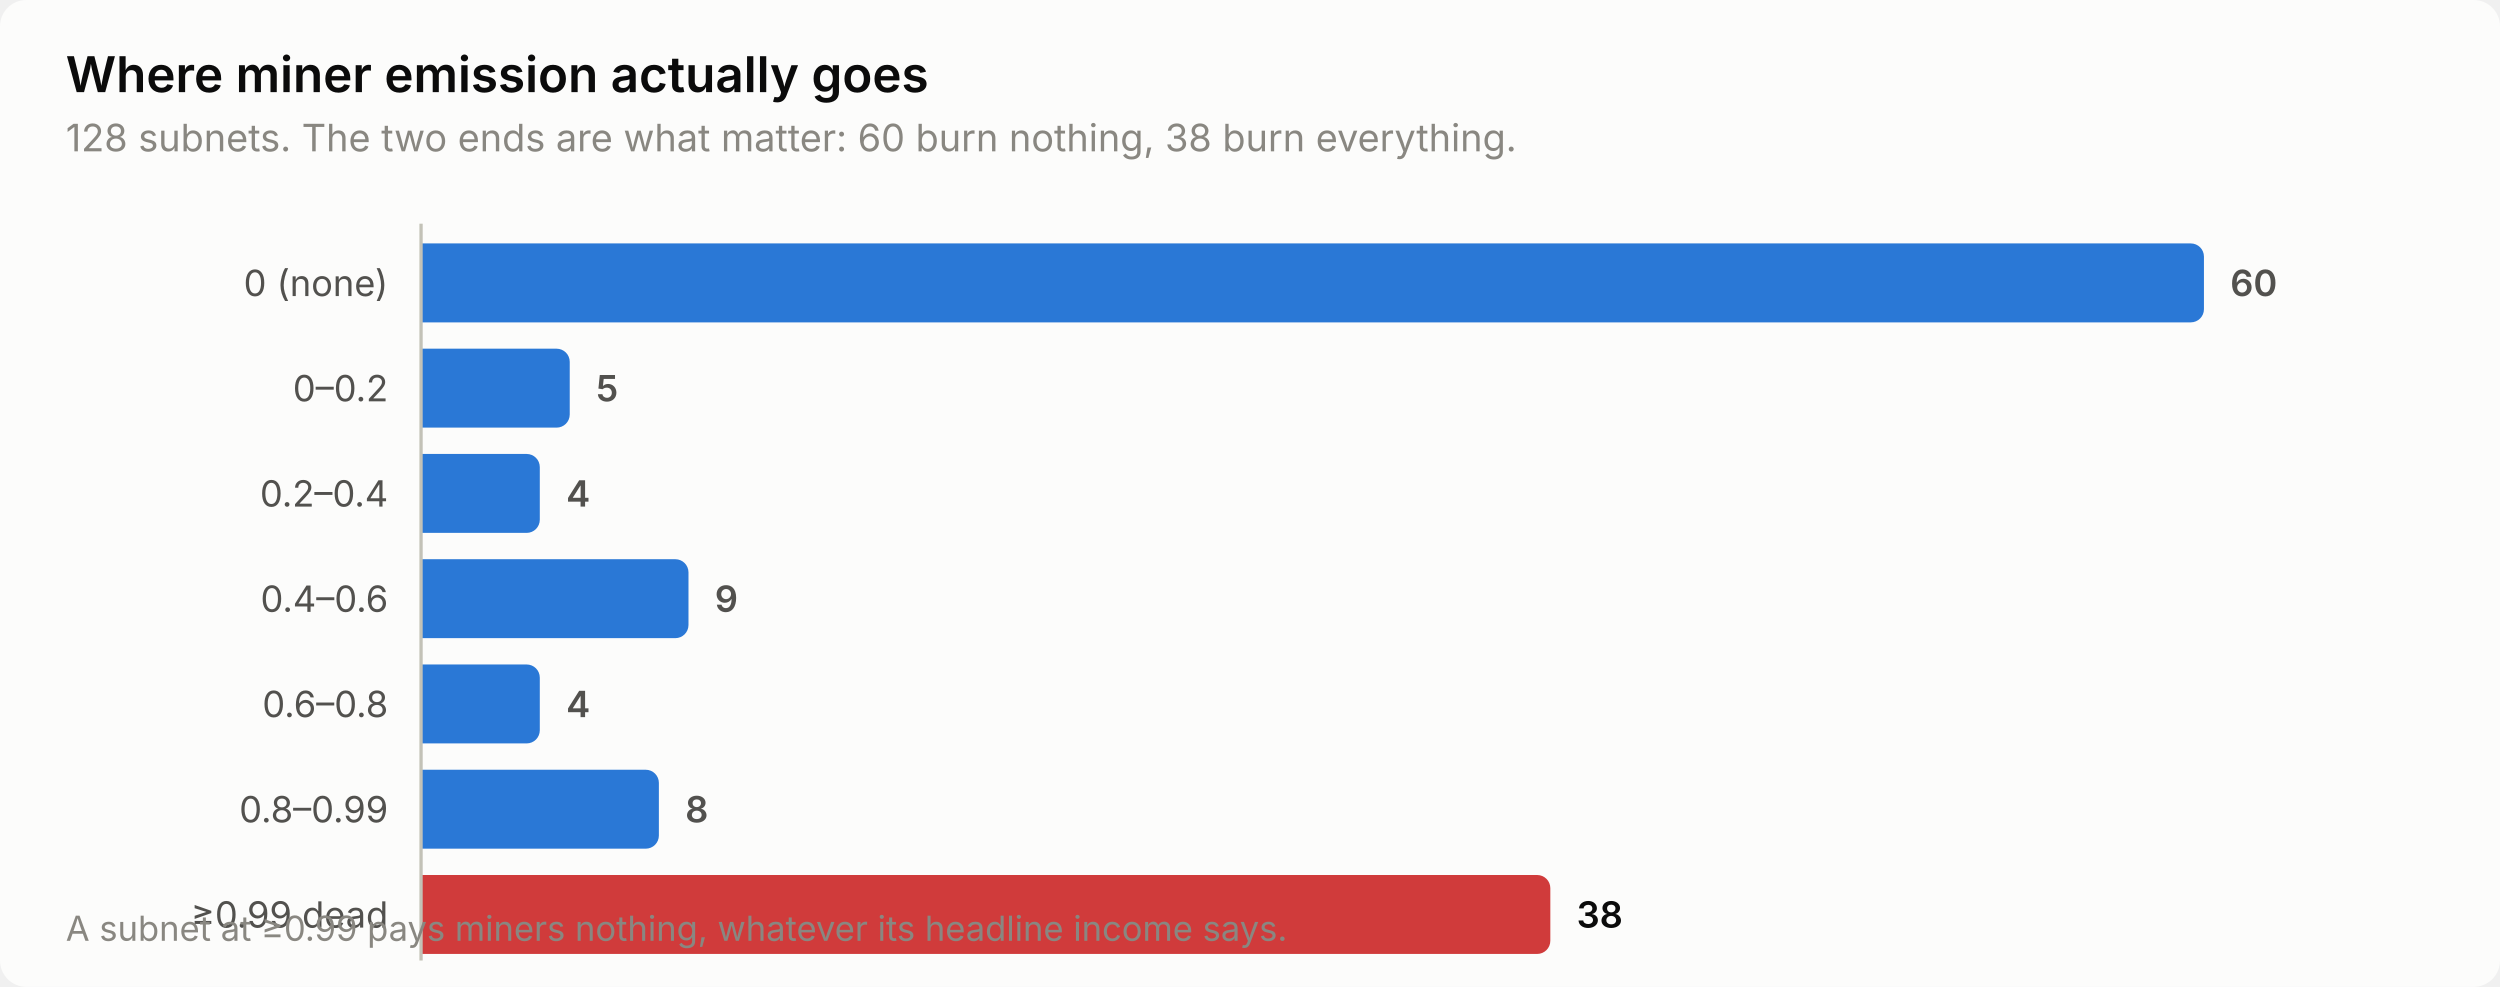
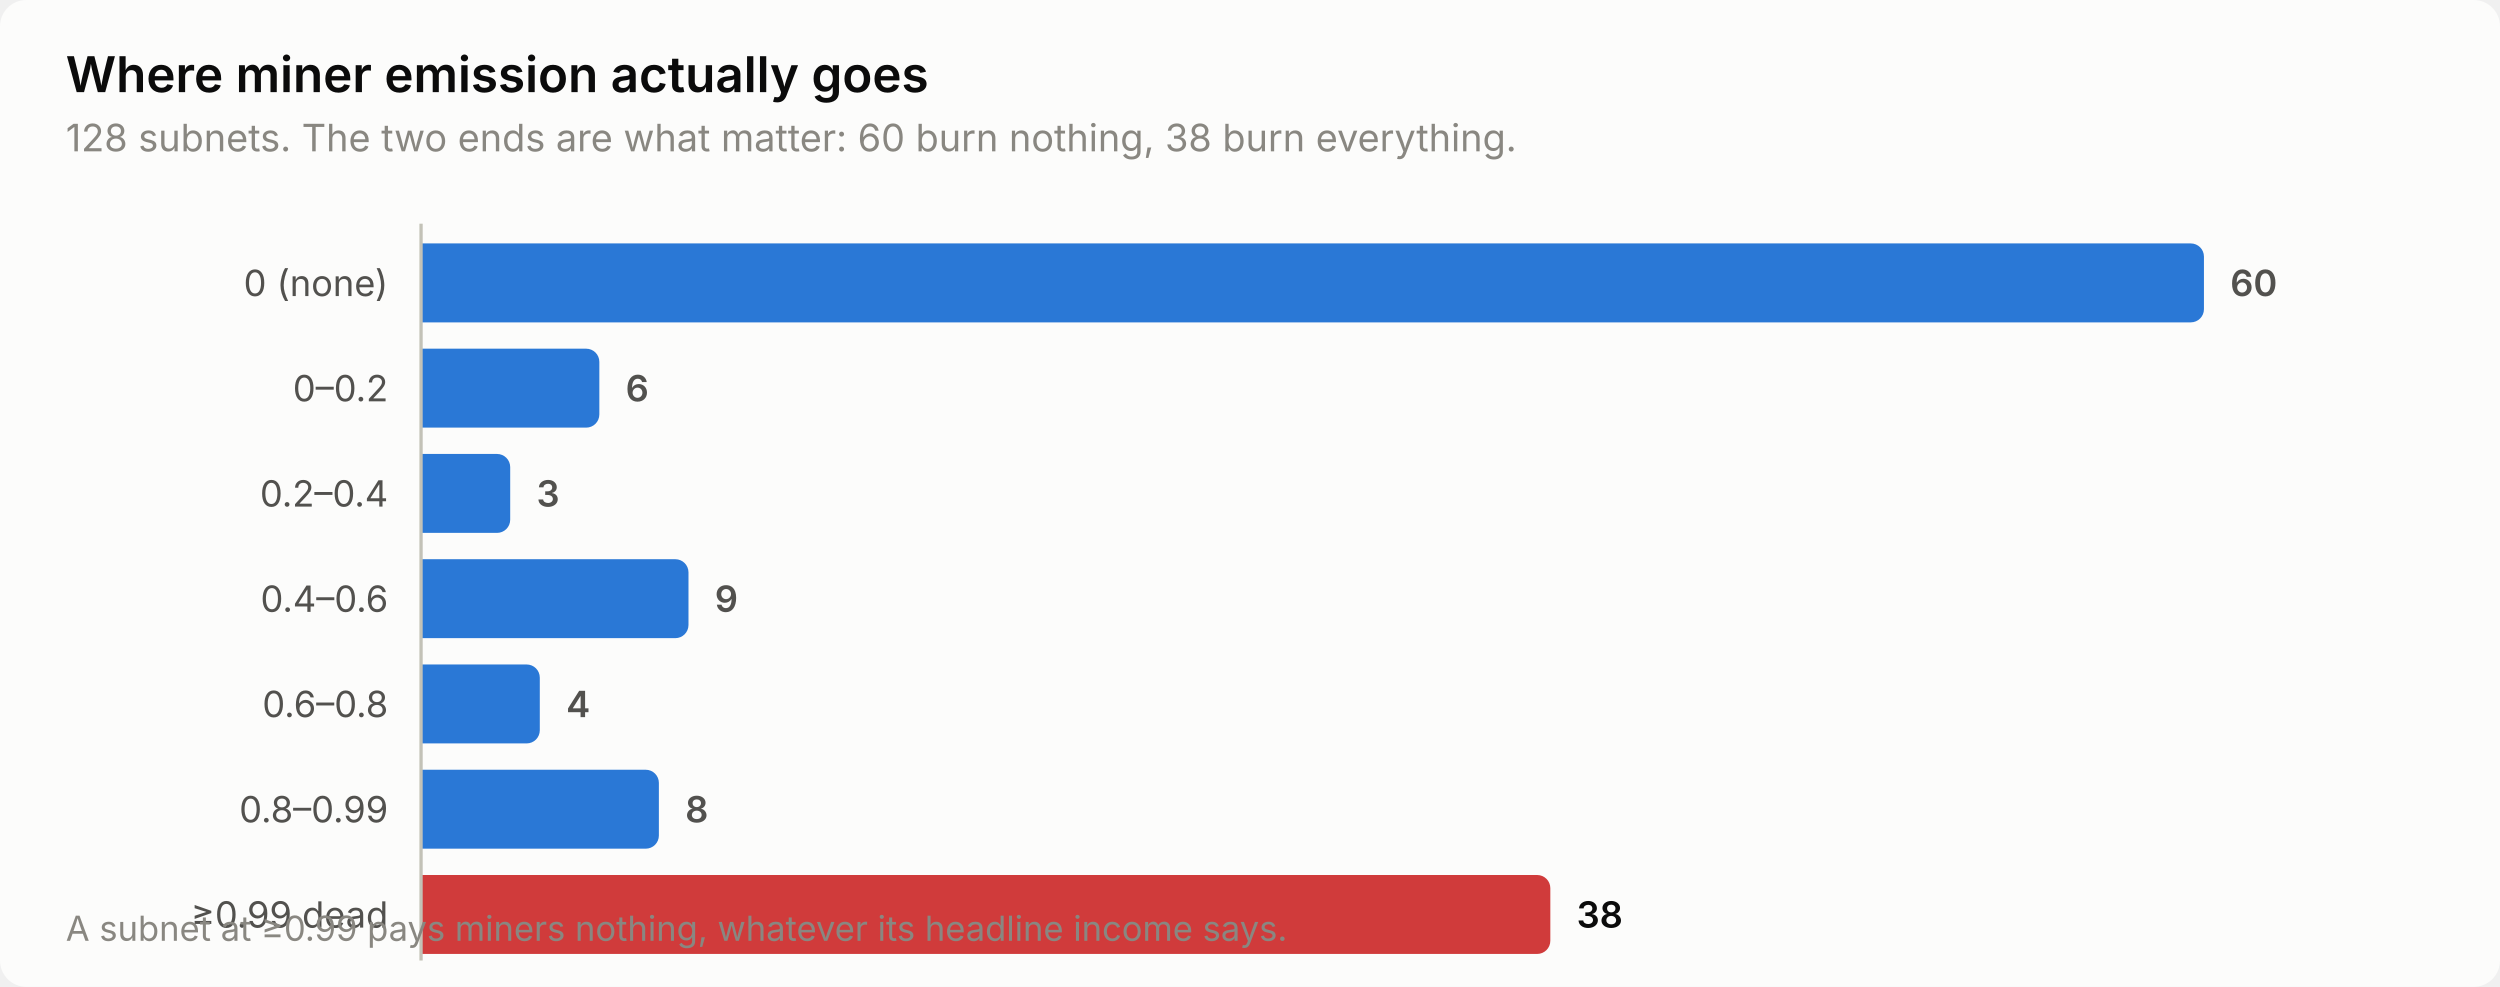
<svg xmlns="http://www.w3.org/2000/svg" width="760" height="300" viewBox="0 0 760 300" role="img" aria-label="Where miner emission actually goes">
  <style>
    text { font-family: system-ui, -apple-system, 'Segoe UI', sans-serif; }
    .t-title { font-size: 15px; font-weight: 600; }
    .t-sub { font-size: 11.5px; }
    .t-lab { font-size: 11px; }
    .t-val { font-size: 11px; font-weight: 600; font-variant-numeric: tabular-nums; }
    .t-tick { font-size: 10.5px; font-variant-numeric: tabular-nums; }

    .surface { fill: #fcfcfb; }
    .ink { fill: #0b0b0b; }
    .ink2 { fill: #52514e; }
    .muted { fill: #898781; }
    .grid { stroke: #e1e0d9; }
    .axis { stroke: #c3c2b7; }
    .accent { fill: #2a78d6; }
    .critical { fill: #d03b3b; }
    .deemph { fill: #d8d7d0; }

    @media (prefers-color-scheme: dark) {
      .surface { fill: #1a1a19; }
      .ink { fill: #ffffff; }
      .ink2 { fill: #c3c2b7; }
      .muted { fill: #898781; }
      .grid { stroke: #2c2c2a; }
      .axis { stroke: #383835; }
      .accent { fill: #3987e5; }
      .deemph { fill: #3a3a37; }
    }
</style>
  <rect class="surface" width="760" height="300" rx="8" />
  <text class="ink t-title" x="20" y="28">Where miner emission actually goes</text>
  <text class="muted t-sub" x="20" y="46">128 subnets. The two ends are what matter: 60 burn nothing, 38 burn everything.</text>
  <text class="ink2 t-lab" x="118" y="90" text-anchor="end">0 (none)</text>
  <path class="accent" d="M128.0,74.0 H666.0 a4.0,4.0 0 0 1 4.0,4.0 V94.0 a4.0,4.0 0 0 1 -4.0,4.0 H128.0 Z" />
  <text class="ink2 t-val" x="678.0" y="90">60</text>
  <text class="ink2 t-lab" x="118" y="122" text-anchor="end">0–0.2</text>
-   <path class="accent" d="M128.0,106.0 H169.2 a4.0,4.0 0 0 1 4.0,4.0 V126.0 a4.0,4.0 0 0 1 -4.0,4.0 H128.0 Z" />
-   <text class="ink2 t-val" x="181.2" y="122">5</text>
+   <path class="accent" d="M128.0,106.0 H178.2 a4.0,4.0 0 0 1 4.0,4.0 V126.0 a4.0,4.0 0 0 1 -4.0,4.0 H128.0 Z" />
+   <text class="ink2 t-val" x="190.2" y="122">6</text>
  <text class="ink2 t-lab" x="118" y="154" text-anchor="end">0.2–0.4</text>
-   <path class="accent" d="M128.0,138.0 H160.1 a4.0,4.0 0 0 1 4.0,4.0 V158.0 a4.0,4.0 0 0 1 -4.0,4.0 H128.0 Z" />
-   <text class="ink2 t-val" x="172.1" y="154">4</text>
+   <path class="accent" d="M128.0,138.0 H151.1 a4.0,4.0 0 0 1 4.0,4.0 V158.0 a4.0,4.0 0 0 1 -4.0,4.0 H128.0 Z" />
+   <text class="ink2 t-val" x="163.1" y="154">3</text>
  <text class="ink2 t-lab" x="118" y="186" text-anchor="end">0.4–0.6</text>
  <path class="accent" d="M128.0,170.0 H205.3 a4.0,4.0 0 0 1 4.0,4.0 V190.0 a4.0,4.0 0 0 1 -4.0,4.0 H128.0 Z" />
  <text class="ink2 t-val" x="217.3" y="186">9</text>
  <text class="ink2 t-lab" x="118" y="218" text-anchor="end">0.6–0.8</text>
  <path class="accent" d="M128.0,202.0 H160.1 a4.0,4.0 0 0 1 4.0,4.0 V222.0 a4.0,4.0 0 0 1 -4.0,4.0 H128.0 Z" />
  <text class="ink2 t-val" x="172.1" y="218">4</text>
  <text class="ink2 t-lab" x="118" y="250" text-anchor="end">0.8–0.99</text>
  <path class="accent" d="M128.0,234.0 H196.3 a4.0,4.0 0 0 1 4.0,4.0 V254.0 a4.0,4.0 0 0 1 -4.0,4.0 H128.0 Z" />
  <text class="ink2 t-val" x="208.3" y="250">8</text>
  <text class="ink2 t-lab" x="118" y="282" text-anchor="end">≥0.99 dead</text>
  <path class="critical" d="M128.0,266.0 H467.3 a4.0,4.0 0 0 1 4.0,4.0 V286.0 a4.0,4.0 0 0 1 -4.0,4.0 H128.0 Z" />
  <text class="ink t-val" x="479.3" y="282">38</text>
  <line class="axis" x1="128" y1="68" x2="128" y2="292" stroke-width="1" />
  <text class="muted t-tick" x="20" y="286">A subnet at ≥0.99 pays miners nothing, whatever its headline income says.</text>
</svg>
